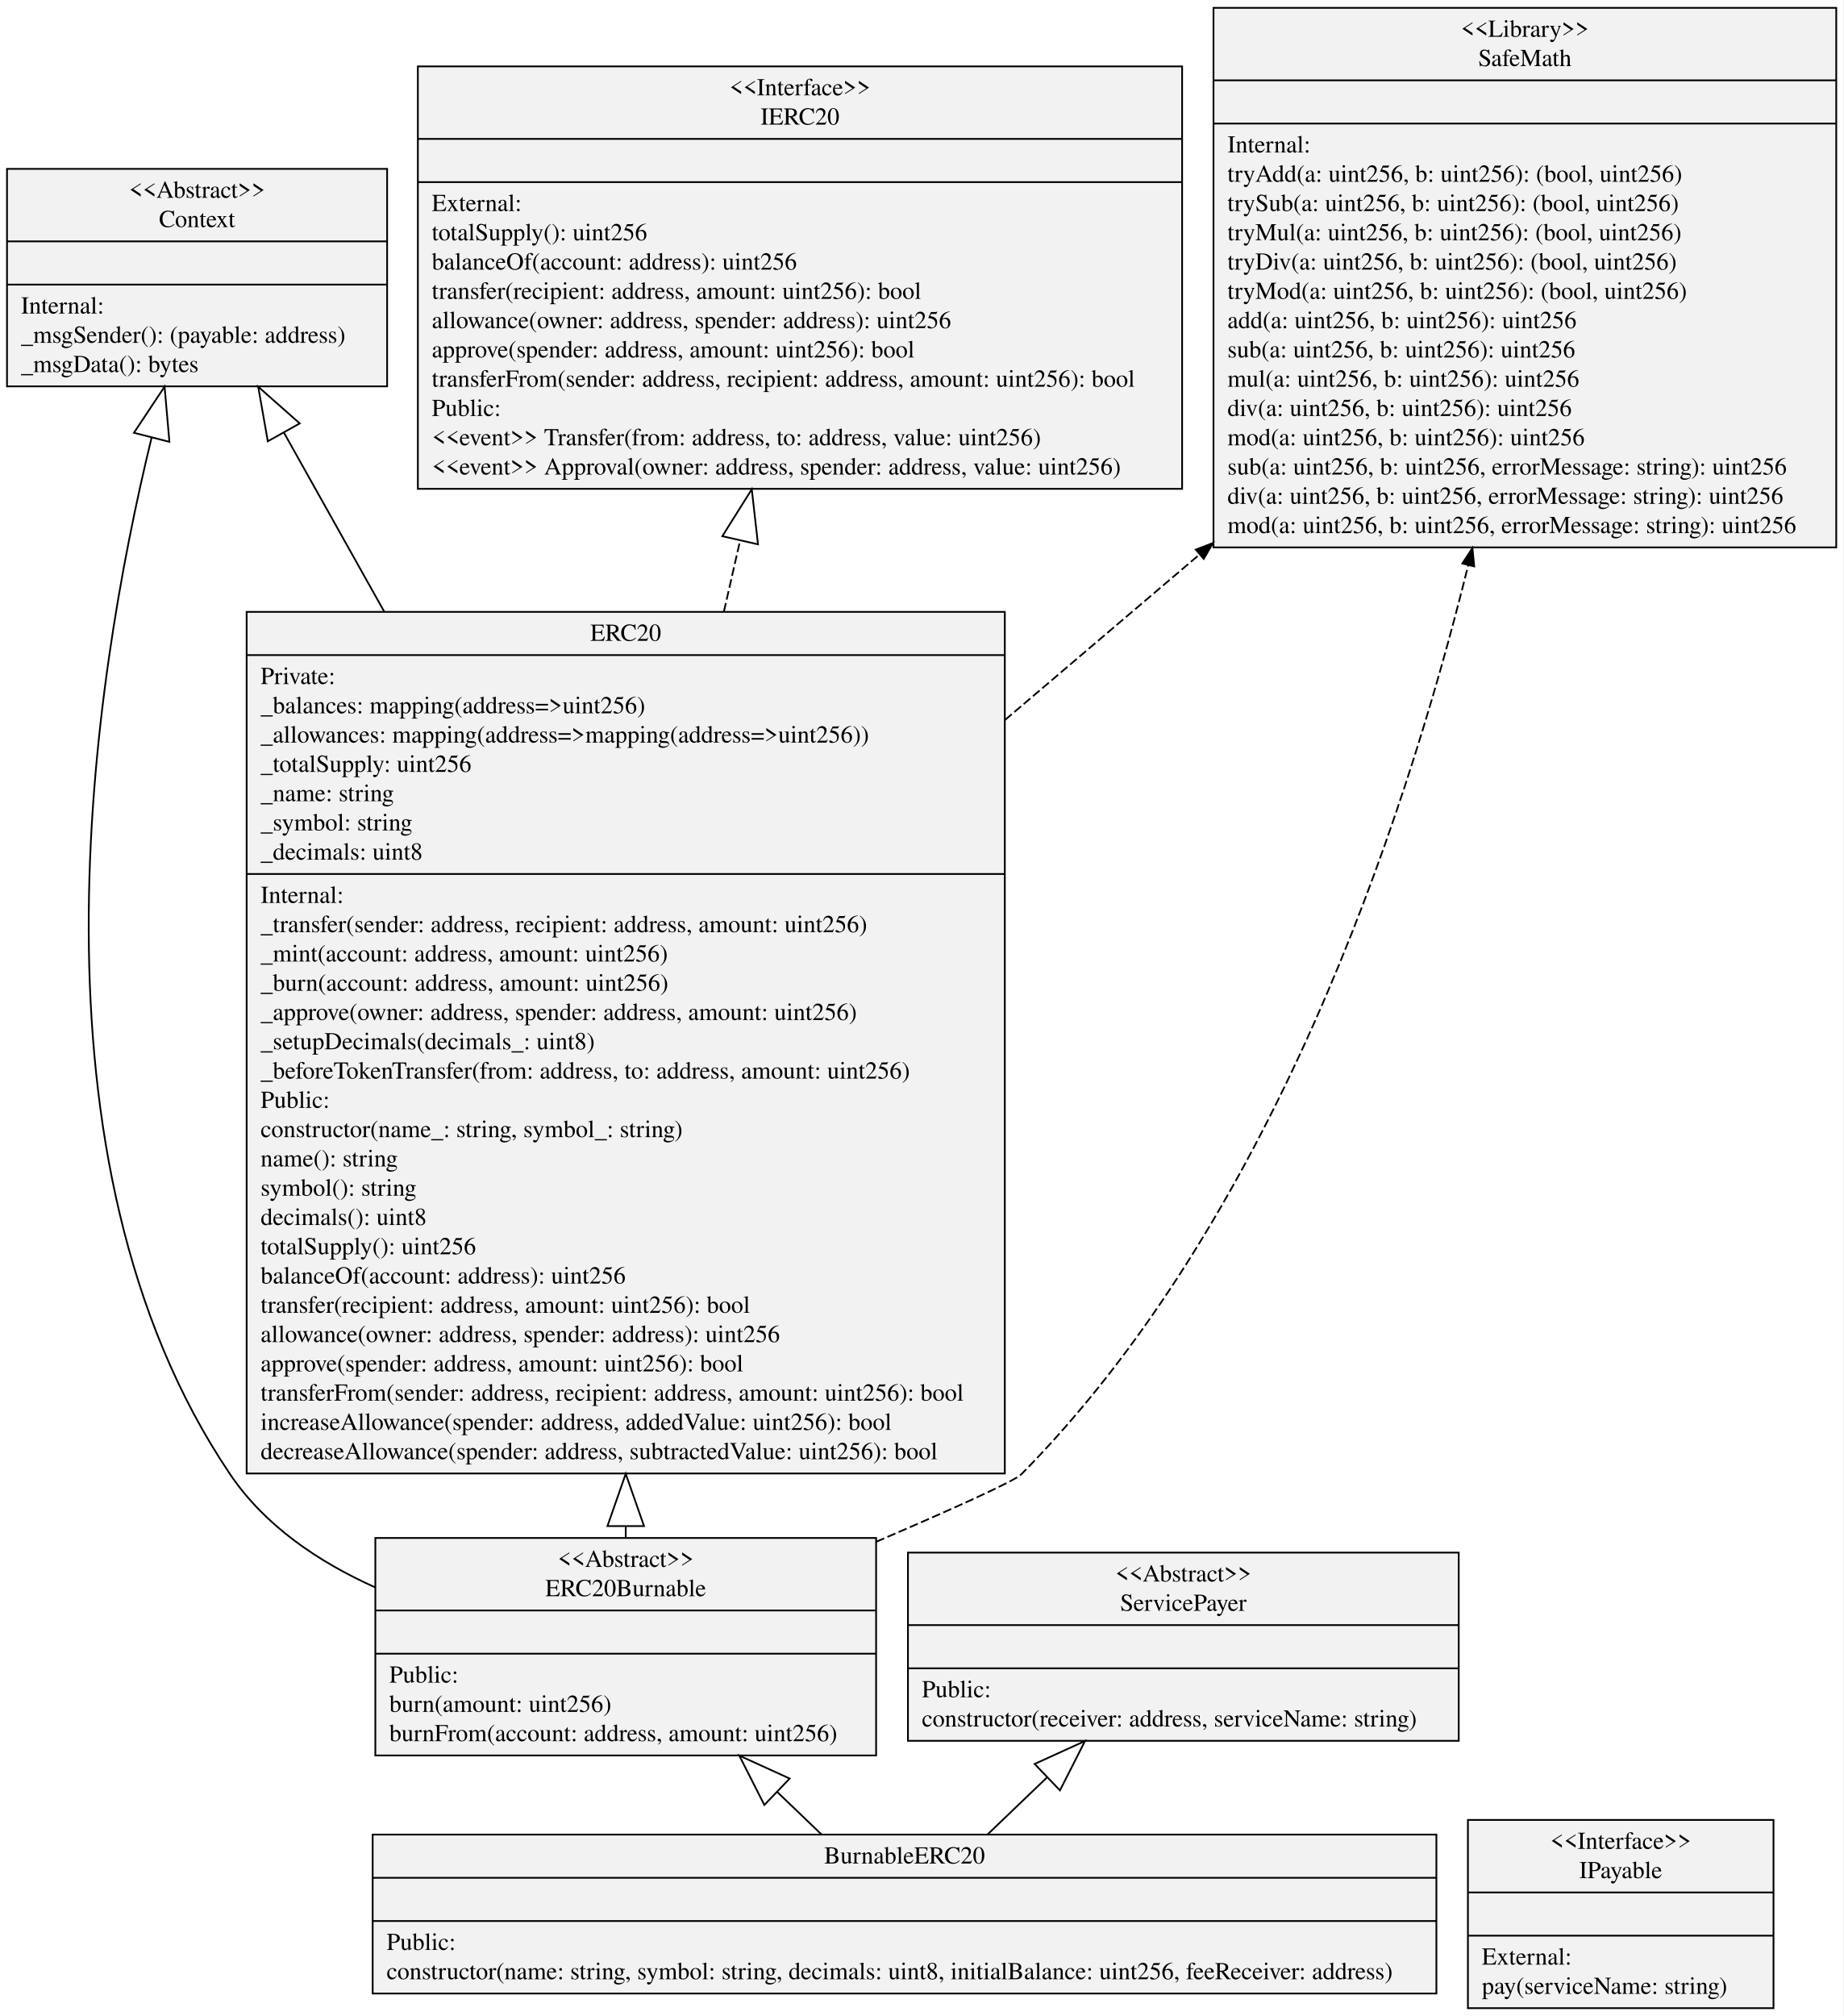
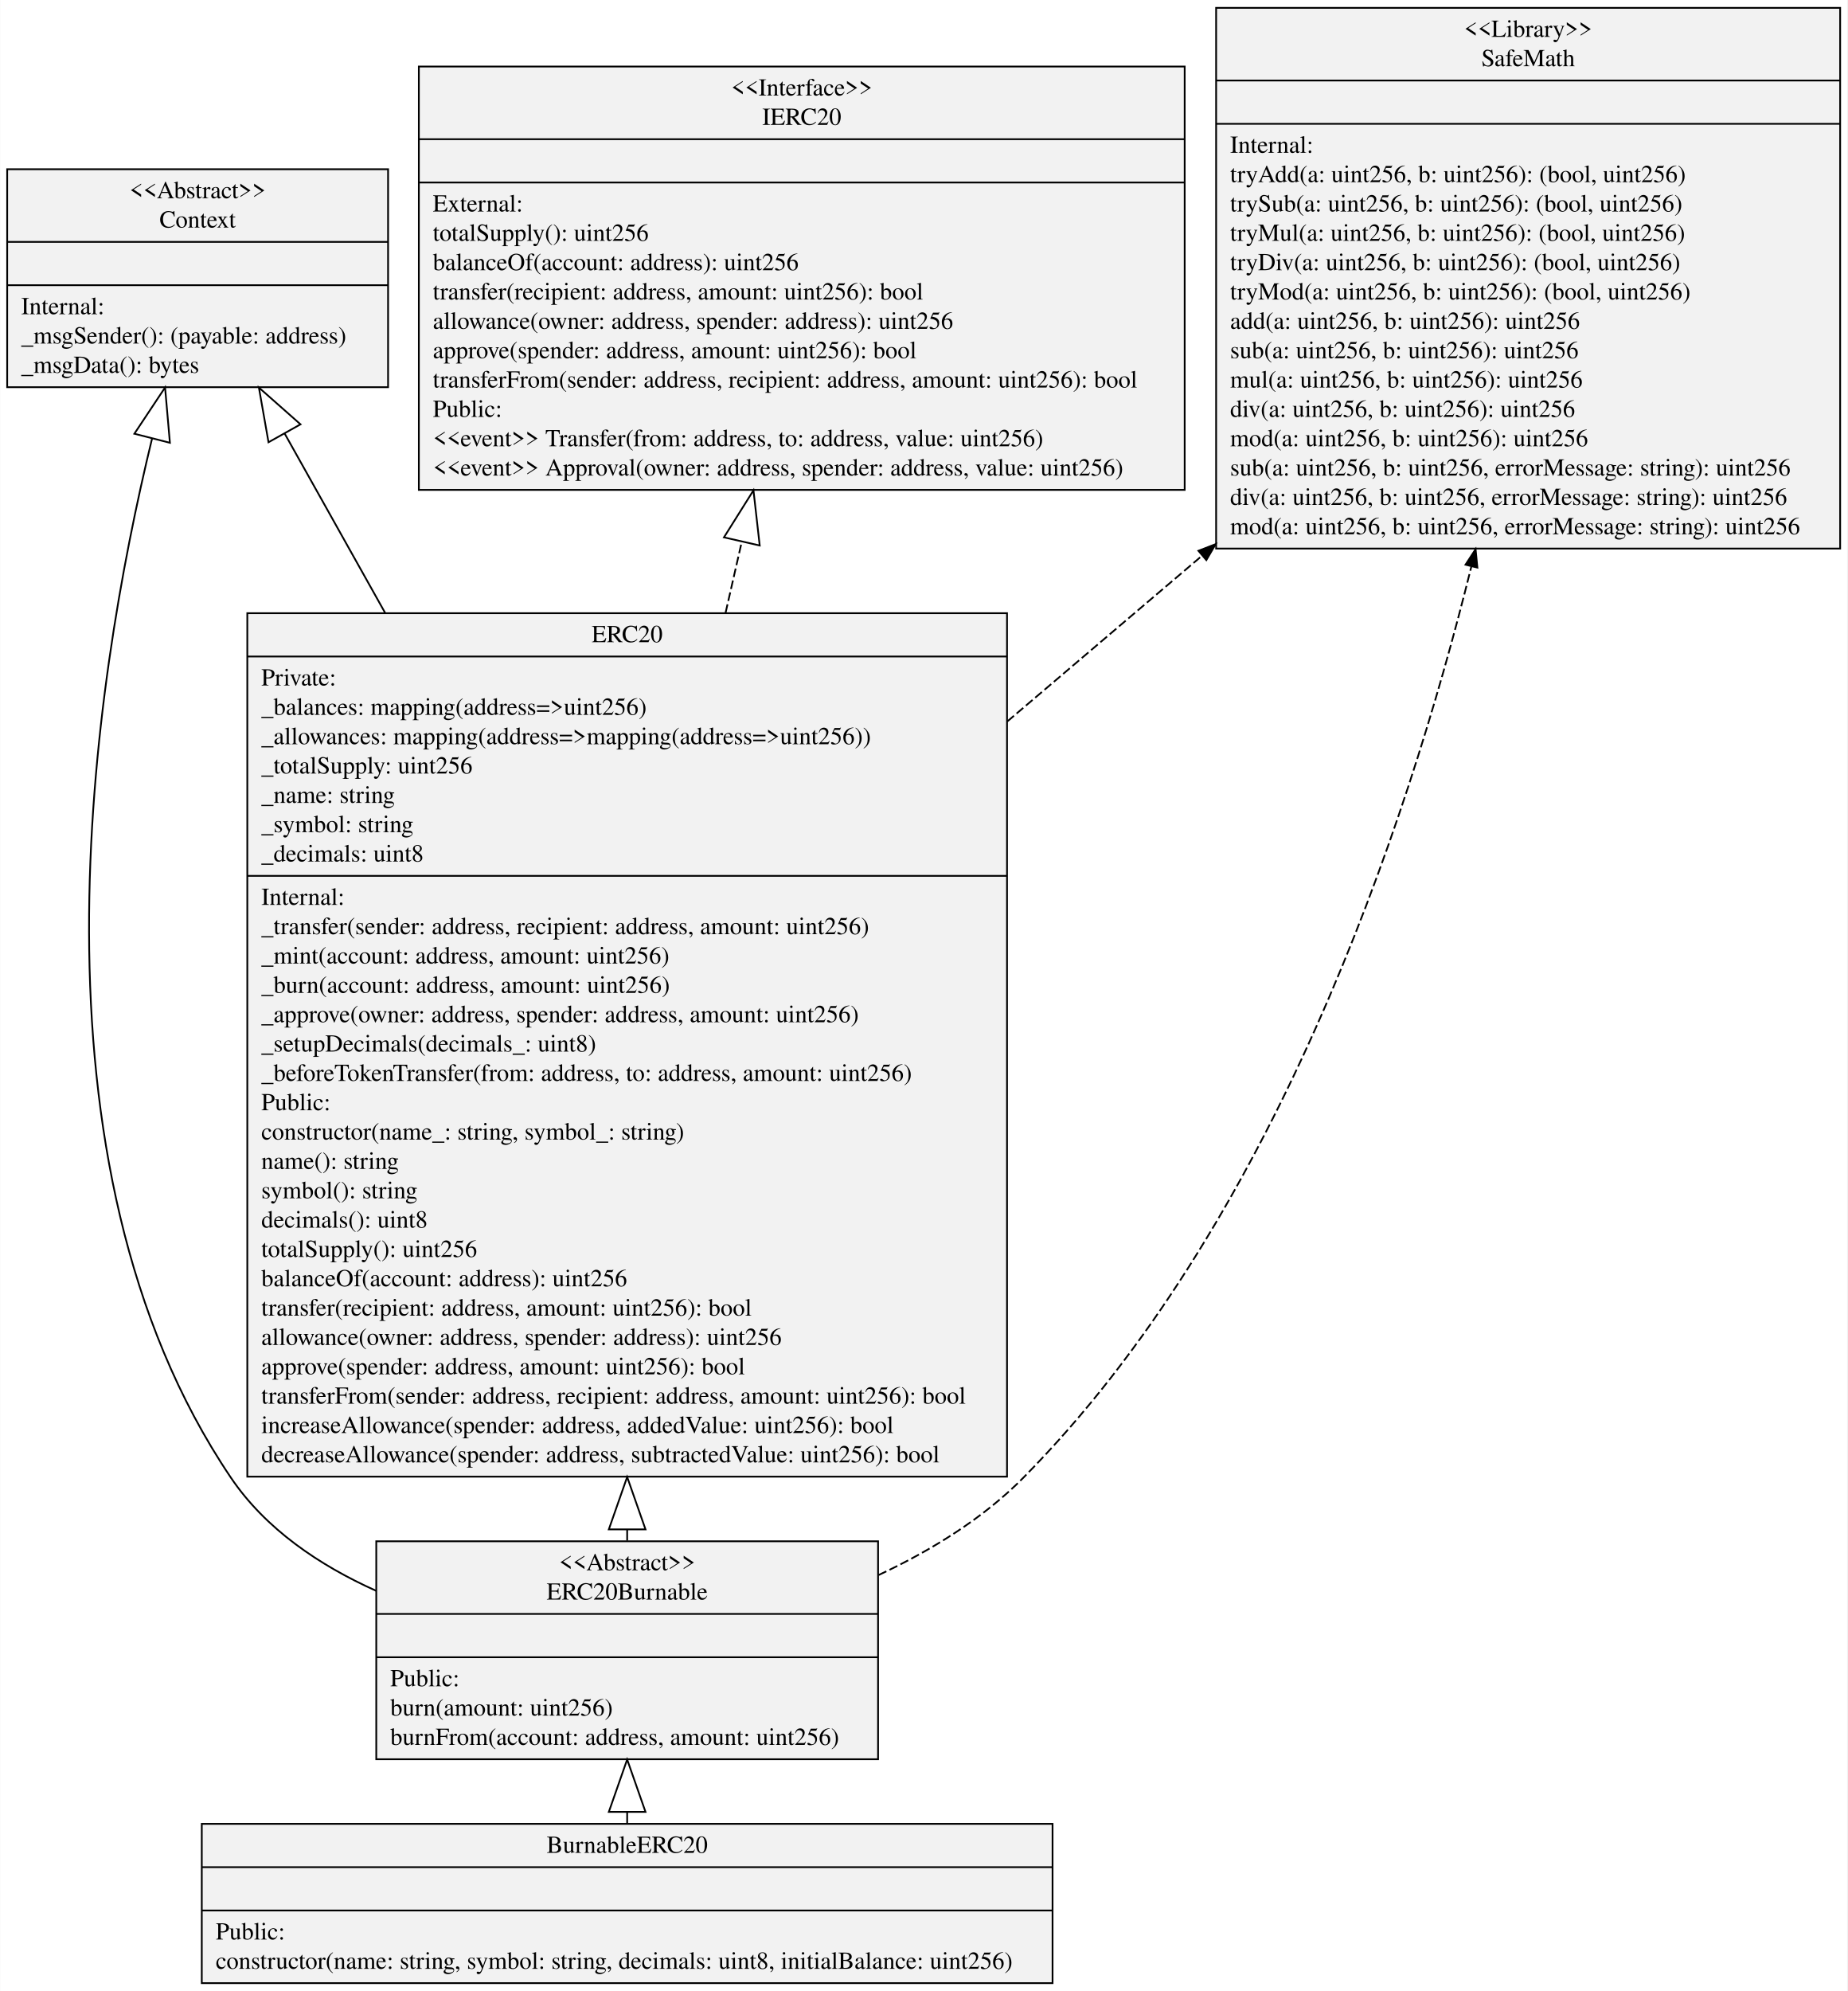
- <svg xmlns="http://www.w3.org/2000/svg" width="1058pt" height="1157pt" viewBox="0.00 0.00 1057.77 1156.80">
-   <g id="graph0" class="graph" transform="scale(1 1) rotate(0) translate(4 1152.8)">
-     <polygon fill="#ffffff" stroke="transparent" points="-4,4 -4,-1152.8 1053.769,-1152.8 1053.769,4 -4,4" />
+ <svg xmlns="http://www.w3.org/2000/svg" width="1058pt" height="1140pt" viewBox="0.00 0.00 1057.77 1140.00">
+   <g id="graph0" class="graph" transform="scale(1 1) rotate(0) translate(4 1136)">
+     <polygon fill="#ffffff" stroke="transparent" points="-4,4 -4,-1136 1053.769,-1136 1053.769,4 -4,4" />
    <g id="node1" class="node">
-       <polygon fill="#f2f2f2" stroke="#000000" points="0,-931.1 0,-1055.9 218.145,-1055.9 218.145,-931.1 0,-931.1" />
-       <text text-anchor="middle" x="109.072" y="-1039.3" font-family="Times,serif" font-size="14.00" fill="#000000">&lt;&lt;Abstract&gt;&gt;</text>
-       <text text-anchor="middle" x="109.072" y="-1022.5" font-family="Times,serif" font-size="14.00" fill="#000000">Context</text>
-       <polyline fill="none" stroke="#000000" points="0,-1014.3 218.145,-1014.3 " />
-       <text text-anchor="middle" x="109.072" y="-997.7" font-family="Times,serif" font-size="14.00" fill="#000000"> </text>
-       <polyline fill="none" stroke="#000000" points="0,-989.5 218.145,-989.5 " />
-       <text text-anchor="start" x="8" y="-972.9" font-family="Times,serif" font-size="14.00" fill="#000000">Internal:</text>
-       <text text-anchor="start" x="8" y="-956.1" font-family="Times,serif" font-size="14.00" fill="#000000">    _msgSender(): (payable: address)</text>
-       <text text-anchor="start" x="8" y="-939.3" font-family="Times,serif" font-size="14.00" fill="#000000">    _msgData(): bytes</text>
+       <polygon fill="#f2f2f2" stroke="#000000" points="0,-914.3 0,-1039.1 218.145,-1039.1 218.145,-914.3 0,-914.3" />
+       <text text-anchor="middle" x="109.072" y="-1022.5" font-family="Times,serif" font-size="14.00" fill="#000000">&lt;&lt;Abstract&gt;&gt;</text>
+       <text text-anchor="middle" x="109.072" y="-1005.7" font-family="Times,serif" font-size="14.00" fill="#000000">Context</text>
+       <polyline fill="none" stroke="#000000" points="0,-997.5 218.145,-997.5 " />
+       <text text-anchor="middle" x="109.072" y="-980.9" font-family="Times,serif" font-size="14.00" fill="#000000"> </text>
+       <polyline fill="none" stroke="#000000" points="0,-972.7 218.145,-972.7 " />
+       <text text-anchor="start" x="8" y="-956.1" font-family="Times,serif" font-size="14.00" fill="#000000">Internal:</text>
+       <text text-anchor="start" x="8" y="-939.3" font-family="Times,serif" font-size="14.00" fill="#000000">    _msgSender(): (payable: address)</text>
+       <text text-anchor="start" x="8" y="-922.5" font-family="Times,serif" font-size="14.00" fill="#000000">    _msgData(): bytes</text>
    </g>
    <g id="node2" class="node">
-       <polygon fill="#f2f2f2" stroke="#000000" points="235.772,-872.3 235.772,-1114.7 674.372,-1114.7 674.372,-872.3 235.772,-872.3" />
-       <text text-anchor="middle" x="455.072" y="-1098.1" font-family="Times,serif" font-size="14.00" fill="#000000">&lt;&lt;Interface&gt;&gt;</text>
-       <text text-anchor="middle" x="455.072" y="-1081.3" font-family="Times,serif" font-size="14.00" fill="#000000">IERC20</text>
-       <polyline fill="none" stroke="#000000" points="235.772,-1073.1 674.372,-1073.1 " />
-       <text text-anchor="middle" x="455.072" y="-1056.5" font-family="Times,serif" font-size="14.00" fill="#000000"> </text>
-       <polyline fill="none" stroke="#000000" points="235.772,-1048.3 674.372,-1048.3 " />
-       <text text-anchor="start" x="243.772" y="-1031.7" font-family="Times,serif" font-size="14.00" fill="#000000">External:</text>
-       <text text-anchor="start" x="243.772" y="-1014.9" font-family="Times,serif" font-size="14.00" fill="#000000">     totalSupply(): uint256</text>
-       <text text-anchor="start" x="243.772" y="-998.1" font-family="Times,serif" font-size="14.00" fill="#000000">     balanceOf(account: address): uint256</text>
-       <text text-anchor="start" x="243.772" y="-981.3" font-family="Times,serif" font-size="14.00" fill="#000000">     transfer(recipient: address, amount: uint256): bool</text>
-       <text text-anchor="start" x="243.772" y="-964.5" font-family="Times,serif" font-size="14.00" fill="#000000">     allowance(owner: address, spender: address): uint256</text>
-       <text text-anchor="start" x="243.772" y="-947.7" font-family="Times,serif" font-size="14.00" fill="#000000">     approve(spender: address, amount: uint256): bool</text>
-       <text text-anchor="start" x="243.772" y="-930.9" font-family="Times,serif" font-size="14.00" fill="#000000">     transferFrom(sender: address, recipient: address, amount: uint256): bool</text>
-       <text text-anchor="start" x="243.772" y="-914.1" font-family="Times,serif" font-size="14.00" fill="#000000">Public:</text>
-       <text text-anchor="start" x="243.772" y="-897.3" font-family="Times,serif" font-size="14.00" fill="#000000">    &lt;&lt;event&gt;&gt; Transfer(from: address, to: address, value: uint256)</text>
-       <text text-anchor="start" x="243.772" y="-880.5" font-family="Times,serif" font-size="14.00" fill="#000000">    &lt;&lt;event&gt;&gt; Approval(owner: address, spender: address, value: uint256)</text>
+       <polygon fill="#f2f2f2" stroke="#000000" points="235.772,-855.5 235.772,-1097.9 674.372,-1097.9 674.372,-855.5 235.772,-855.5" />
+       <text text-anchor="middle" x="455.072" y="-1081.3" font-family="Times,serif" font-size="14.00" fill="#000000">&lt;&lt;Interface&gt;&gt;</text>
+       <text text-anchor="middle" x="455.072" y="-1064.5" font-family="Times,serif" font-size="14.00" fill="#000000">IERC20</text>
+       <polyline fill="none" stroke="#000000" points="235.772,-1056.3 674.372,-1056.3 " />
+       <text text-anchor="middle" x="455.072" y="-1039.7" font-family="Times,serif" font-size="14.00" fill="#000000"> </text>
+       <polyline fill="none" stroke="#000000" points="235.772,-1031.5 674.372,-1031.5 " />
+       <text text-anchor="start" x="243.772" y="-1014.9" font-family="Times,serif" font-size="14.00" fill="#000000">External:</text>
+       <text text-anchor="start" x="243.772" y="-998.1" font-family="Times,serif" font-size="14.00" fill="#000000">     totalSupply(): uint256</text>
+       <text text-anchor="start" x="243.772" y="-981.3" font-family="Times,serif" font-size="14.00" fill="#000000">     balanceOf(account: address): uint256</text>
+       <text text-anchor="start" x="243.772" y="-964.5" font-family="Times,serif" font-size="14.00" fill="#000000">     transfer(recipient: address, amount: uint256): bool</text>
+       <text text-anchor="start" x="243.772" y="-947.7" font-family="Times,serif" font-size="14.00" fill="#000000">     allowance(owner: address, spender: address): uint256</text>
+       <text text-anchor="start" x="243.772" y="-930.9" font-family="Times,serif" font-size="14.00" fill="#000000">     approve(spender: address, amount: uint256): bool</text>
+       <text text-anchor="start" x="243.772" y="-914.1" font-family="Times,serif" font-size="14.00" fill="#000000">     transferFrom(sender: address, recipient: address, amount: uint256): bool</text>
+       <text text-anchor="start" x="243.772" y="-897.3" font-family="Times,serif" font-size="14.00" fill="#000000">Public:</text>
+       <text text-anchor="start" x="243.772" y="-880.5" font-family="Times,serif" font-size="14.00" fill="#000000">    &lt;&lt;event&gt;&gt; Transfer(from: address, to: address, value: uint256)</text>
+       <text text-anchor="start" x="243.772" y="-863.7" font-family="Times,serif" font-size="14.00" fill="#000000">    &lt;&lt;event&gt;&gt; Approval(owner: address, spender: address, value: uint256)</text>
    </g>
    <g id="node3" class="node">
-       <polygon fill="#f2f2f2" stroke="#000000" points="692.376,-838.7 692.376,-1148.3 1049.769,-1148.3 1049.769,-838.7 692.376,-838.7" />
-       <text text-anchor="middle" x="871.072" y="-1131.7" font-family="Times,serif" font-size="14.00" fill="#000000">&lt;&lt;Library&gt;&gt;</text>
-       <text text-anchor="middle" x="871.072" y="-1114.9" font-family="Times,serif" font-size="14.00" fill="#000000">SafeMath</text>
-       <polyline fill="none" stroke="#000000" points="692.376,-1106.7 1049.769,-1106.7 " />
-       <text text-anchor="middle" x="871.072" y="-1090.1" font-family="Times,serif" font-size="14.00" fill="#000000"> </text>
-       <polyline fill="none" stroke="#000000" points="692.376,-1081.9 1049.769,-1081.9 " />
-       <text text-anchor="start" x="700.376" y="-1065.3" font-family="Times,serif" font-size="14.00" fill="#000000">Internal:</text>
-       <text text-anchor="start" x="700.376" y="-1048.5" font-family="Times,serif" font-size="14.00" fill="#000000">    tryAdd(a: uint256, b: uint256): (bool, uint256)</text>
-       <text text-anchor="start" x="700.376" y="-1031.7" font-family="Times,serif" font-size="14.00" fill="#000000">    trySub(a: uint256, b: uint256): (bool, uint256)</text>
-       <text text-anchor="start" x="700.376" y="-1014.9" font-family="Times,serif" font-size="14.00" fill="#000000">    tryMul(a: uint256, b: uint256): (bool, uint256)</text>
-       <text text-anchor="start" x="700.376" y="-998.1" font-family="Times,serif" font-size="14.00" fill="#000000">    tryDiv(a: uint256, b: uint256): (bool, uint256)</text>
-       <text text-anchor="start" x="700.376" y="-981.3" font-family="Times,serif" font-size="14.00" fill="#000000">    tryMod(a: uint256, b: uint256): (bool, uint256)</text>
-       <text text-anchor="start" x="700.376" y="-964.5" font-family="Times,serif" font-size="14.00" fill="#000000">    add(a: uint256, b: uint256): uint256</text>
-       <text text-anchor="start" x="700.376" y="-947.7" font-family="Times,serif" font-size="14.00" fill="#000000">    sub(a: uint256, b: uint256): uint256</text>
-       <text text-anchor="start" x="700.376" y="-930.9" font-family="Times,serif" font-size="14.00" fill="#000000">    mul(a: uint256, b: uint256): uint256</text>
-       <text text-anchor="start" x="700.376" y="-914.1" font-family="Times,serif" font-size="14.00" fill="#000000">    div(a: uint256, b: uint256): uint256</text>
-       <text text-anchor="start" x="700.376" y="-897.3" font-family="Times,serif" font-size="14.00" fill="#000000">    mod(a: uint256, b: uint256): uint256</text>
-       <text text-anchor="start" x="700.376" y="-880.5" font-family="Times,serif" font-size="14.00" fill="#000000">    sub(a: uint256, b: uint256, errorMessage: string): uint256</text>
-       <text text-anchor="start" x="700.376" y="-863.7" font-family="Times,serif" font-size="14.00" fill="#000000">    div(a: uint256, b: uint256, errorMessage: string): uint256</text>
-       <text text-anchor="start" x="700.376" y="-846.9" font-family="Times,serif" font-size="14.00" fill="#000000">    mod(a: uint256, b: uint256, errorMessage: string): uint256</text>
+       <polygon fill="#f2f2f2" stroke="#000000" points="692.376,-821.9 692.376,-1131.5 1049.769,-1131.5 1049.769,-821.9 692.376,-821.9" />
+       <text text-anchor="middle" x="871.072" y="-1114.9" font-family="Times,serif" font-size="14.00" fill="#000000">&lt;&lt;Library&gt;&gt;</text>
+       <text text-anchor="middle" x="871.072" y="-1098.1" font-family="Times,serif" font-size="14.00" fill="#000000">SafeMath</text>
+       <polyline fill="none" stroke="#000000" points="692.376,-1089.9 1049.769,-1089.9 " />
+       <text text-anchor="middle" x="871.072" y="-1073.3" font-family="Times,serif" font-size="14.00" fill="#000000"> </text>
+       <polyline fill="none" stroke="#000000" points="692.376,-1065.1 1049.769,-1065.1 " />
+       <text text-anchor="start" x="700.376" y="-1048.5" font-family="Times,serif" font-size="14.00" fill="#000000">Internal:</text>
+       <text text-anchor="start" x="700.376" y="-1031.7" font-family="Times,serif" font-size="14.00" fill="#000000">    tryAdd(a: uint256, b: uint256): (bool, uint256)</text>
+       <text text-anchor="start" x="700.376" y="-1014.9" font-family="Times,serif" font-size="14.00" fill="#000000">    trySub(a: uint256, b: uint256): (bool, uint256)</text>
+       <text text-anchor="start" x="700.376" y="-998.1" font-family="Times,serif" font-size="14.00" fill="#000000">    tryMul(a: uint256, b: uint256): (bool, uint256)</text>
+       <text text-anchor="start" x="700.376" y="-981.3" font-family="Times,serif" font-size="14.00" fill="#000000">    tryDiv(a: uint256, b: uint256): (bool, uint256)</text>
+       <text text-anchor="start" x="700.376" y="-964.5" font-family="Times,serif" font-size="14.00" fill="#000000">    tryMod(a: uint256, b: uint256): (bool, uint256)</text>
+       <text text-anchor="start" x="700.376" y="-947.7" font-family="Times,serif" font-size="14.00" fill="#000000">    add(a: uint256, b: uint256): uint256</text>
+       <text text-anchor="start" x="700.376" y="-930.9" font-family="Times,serif" font-size="14.00" fill="#000000">    sub(a: uint256, b: uint256): uint256</text>
+       <text text-anchor="start" x="700.376" y="-914.1" font-family="Times,serif" font-size="14.00" fill="#000000">    mul(a: uint256, b: uint256): uint256</text>
+       <text text-anchor="start" x="700.376" y="-897.3" font-family="Times,serif" font-size="14.00" fill="#000000">    div(a: uint256, b: uint256): uint256</text>
+       <text text-anchor="start" x="700.376" y="-880.5" font-family="Times,serif" font-size="14.00" fill="#000000">    mod(a: uint256, b: uint256): uint256</text>
+       <text text-anchor="start" x="700.376" y="-863.7" font-family="Times,serif" font-size="14.00" fill="#000000">    sub(a: uint256, b: uint256, errorMessage: string): uint256</text>
+       <text text-anchor="start" x="700.376" y="-846.9" font-family="Times,serif" font-size="14.00" fill="#000000">    div(a: uint256, b: uint256, errorMessage: string): uint256</text>
+       <text text-anchor="start" x="700.376" y="-830.1" font-family="Times,serif" font-size="14.00" fill="#000000">    mod(a: uint256, b: uint256, errorMessage: string): uint256</text>
    </g>
    <g id="node4" class="node">
-       <polygon fill="#f2f2f2" stroke="#000000" points="137.522,-307.3 137.522,-801.7 572.622,-801.7 572.622,-307.3 137.522,-307.3" />
-       <text text-anchor="middle" x="355.072" y="-785.1" font-family="Times,serif" font-size="14.00" fill="#000000">ERC20</text>
-       <polyline fill="none" stroke="#000000" points="137.522,-776.9 572.622,-776.9 " />
-       <text text-anchor="start" x="145.522" y="-760.3" font-family="Times,serif" font-size="14.00" fill="#000000">Private:</text>
-       <text text-anchor="start" x="145.522" y="-743.5" font-family="Times,serif" font-size="14.00" fill="#000000">   _balances: mapping(address=&gt;uint256)</text>
-       <text text-anchor="start" x="145.522" y="-726.7" font-family="Times,serif" font-size="14.00" fill="#000000">   _allowances: mapping(address=&gt;mapping(address=&gt;uint256))</text>
-       <text text-anchor="start" x="145.522" y="-709.9" font-family="Times,serif" font-size="14.00" fill="#000000">   _totalSupply: uint256</text>
-       <text text-anchor="start" x="145.522" y="-693.1" font-family="Times,serif" font-size="14.00" fill="#000000">   _name: string</text>
-       <text text-anchor="start" x="145.522" y="-676.3" font-family="Times,serif" font-size="14.00" fill="#000000">   _symbol: string</text>
-       <text text-anchor="start" x="145.522" y="-659.5" font-family="Times,serif" font-size="14.00" fill="#000000">   _decimals: uint8</text>
-       <polyline fill="none" stroke="#000000" points="137.522,-651.3 572.622,-651.3 " />
-       <text text-anchor="start" x="145.522" y="-634.7" font-family="Times,serif" font-size="14.00" fill="#000000">Internal:</text>
-       <text text-anchor="start" x="145.522" y="-617.9" font-family="Times,serif" font-size="14.00" fill="#000000">    _transfer(sender: address, recipient: address, amount: uint256)</text>
-       <text text-anchor="start" x="145.522" y="-601.1" font-family="Times,serif" font-size="14.00" fill="#000000">    _mint(account: address, amount: uint256)</text>
-       <text text-anchor="start" x="145.522" y="-584.3" font-family="Times,serif" font-size="14.00" fill="#000000">    _burn(account: address, amount: uint256)</text>
-       <text text-anchor="start" x="145.522" y="-567.5" font-family="Times,serif" font-size="14.00" fill="#000000">    _approve(owner: address, spender: address, amount: uint256)</text>
-       <text text-anchor="start" x="145.522" y="-550.7" font-family="Times,serif" font-size="14.00" fill="#000000">    _setupDecimals(decimals_: uint8)</text>
-       <text text-anchor="start" x="145.522" y="-533.9" font-family="Times,serif" font-size="14.00" fill="#000000">    _beforeTokenTransfer(from: address, to: address, amount: uint256)</text>
-       <text text-anchor="start" x="145.522" y="-517.1" font-family="Times,serif" font-size="14.00" fill="#000000">Public:</text>
-       <text text-anchor="start" x="145.522" y="-500.3" font-family="Times,serif" font-size="14.00" fill="#000000">    constructor(name_: string, symbol_: string)</text>
-       <text text-anchor="start" x="145.522" y="-483.5" font-family="Times,serif" font-size="14.00" fill="#000000">    name(): string</text>
-       <text text-anchor="start" x="145.522" y="-466.7" font-family="Times,serif" font-size="14.00" fill="#000000">    symbol(): string</text>
-       <text text-anchor="start" x="145.522" y="-449.9" font-family="Times,serif" font-size="14.00" fill="#000000">    decimals(): uint8</text>
-       <text text-anchor="start" x="145.522" y="-433.1" font-family="Times,serif" font-size="14.00" fill="#000000">    totalSupply(): uint256</text>
-       <text text-anchor="start" x="145.522" y="-416.3" font-family="Times,serif" font-size="14.00" fill="#000000">    balanceOf(account: address): uint256</text>
-       <text text-anchor="start" x="145.522" y="-399.5" font-family="Times,serif" font-size="14.00" fill="#000000">    transfer(recipient: address, amount: uint256): bool</text>
-       <text text-anchor="start" x="145.522" y="-382.7" font-family="Times,serif" font-size="14.00" fill="#000000">    allowance(owner: address, spender: address): uint256</text>
-       <text text-anchor="start" x="145.522" y="-365.9" font-family="Times,serif" font-size="14.00" fill="#000000">    approve(spender: address, amount: uint256): bool</text>
-       <text text-anchor="start" x="145.522" y="-349.1" font-family="Times,serif" font-size="14.00" fill="#000000">    transferFrom(sender: address, recipient: address, amount: uint256): bool</text>
-       <text text-anchor="start" x="145.522" y="-332.3" font-family="Times,serif" font-size="14.00" fill="#000000">    increaseAllowance(spender: address, addedValue: uint256): bool</text>
-       <text text-anchor="start" x="145.522" y="-315.5" font-family="Times,serif" font-size="14.00" fill="#000000">    decreaseAllowance(spender: address, subtractedValue: uint256): bool</text>
+       <polygon fill="#f2f2f2" stroke="#000000" points="137.522,-290.5 137.522,-784.9 572.622,-784.9 572.622,-290.5 137.522,-290.5" />
+       <text text-anchor="middle" x="355.072" y="-768.3" font-family="Times,serif" font-size="14.00" fill="#000000">ERC20</text>
+       <polyline fill="none" stroke="#000000" points="137.522,-760.1 572.622,-760.1 " />
+       <text text-anchor="start" x="145.522" y="-743.5" font-family="Times,serif" font-size="14.00" fill="#000000">Private:</text>
+       <text text-anchor="start" x="145.522" y="-726.7" font-family="Times,serif" font-size="14.00" fill="#000000">   _balances: mapping(address=&gt;uint256)</text>
+       <text text-anchor="start" x="145.522" y="-709.9" font-family="Times,serif" font-size="14.00" fill="#000000">   _allowances: mapping(address=&gt;mapping(address=&gt;uint256))</text>
+       <text text-anchor="start" x="145.522" y="-693.1" font-family="Times,serif" font-size="14.00" fill="#000000">   _totalSupply: uint256</text>
+       <text text-anchor="start" x="145.522" y="-676.3" font-family="Times,serif" font-size="14.00" fill="#000000">   _name: string</text>
+       <text text-anchor="start" x="145.522" y="-659.5" font-family="Times,serif" font-size="14.00" fill="#000000">   _symbol: string</text>
+       <text text-anchor="start" x="145.522" y="-642.7" font-family="Times,serif" font-size="14.00" fill="#000000">   _decimals: uint8</text>
+       <polyline fill="none" stroke="#000000" points="137.522,-634.5 572.622,-634.5 " />
+       <text text-anchor="start" x="145.522" y="-617.9" font-family="Times,serif" font-size="14.00" fill="#000000">Internal:</text>
+       <text text-anchor="start" x="145.522" y="-601.1" font-family="Times,serif" font-size="14.00" fill="#000000">    _transfer(sender: address, recipient: address, amount: uint256)</text>
+       <text text-anchor="start" x="145.522" y="-584.3" font-family="Times,serif" font-size="14.00" fill="#000000">    _mint(account: address, amount: uint256)</text>
+       <text text-anchor="start" x="145.522" y="-567.5" font-family="Times,serif" font-size="14.00" fill="#000000">    _burn(account: address, amount: uint256)</text>
+       <text text-anchor="start" x="145.522" y="-550.7" font-family="Times,serif" font-size="14.00" fill="#000000">    _approve(owner: address, spender: address, amount: uint256)</text>
+       <text text-anchor="start" x="145.522" y="-533.9" font-family="Times,serif" font-size="14.00" fill="#000000">    _setupDecimals(decimals_: uint8)</text>
+       <text text-anchor="start" x="145.522" y="-517.1" font-family="Times,serif" font-size="14.00" fill="#000000">    _beforeTokenTransfer(from: address, to: address, amount: uint256)</text>
+       <text text-anchor="start" x="145.522" y="-500.3" font-family="Times,serif" font-size="14.00" fill="#000000">Public:</text>
+       <text text-anchor="start" x="145.522" y="-483.5" font-family="Times,serif" font-size="14.00" fill="#000000">    constructor(name_: string, symbol_: string)</text>
+       <text text-anchor="start" x="145.522" y="-466.7" font-family="Times,serif" font-size="14.00" fill="#000000">    name(): string</text>
+       <text text-anchor="start" x="145.522" y="-449.9" font-family="Times,serif" font-size="14.00" fill="#000000">    symbol(): string</text>
+       <text text-anchor="start" x="145.522" y="-433.1" font-family="Times,serif" font-size="14.00" fill="#000000">    decimals(): uint8</text>
+       <text text-anchor="start" x="145.522" y="-416.3" font-family="Times,serif" font-size="14.00" fill="#000000">    totalSupply(): uint256</text>
+       <text text-anchor="start" x="145.522" y="-399.5" font-family="Times,serif" font-size="14.00" fill="#000000">    balanceOf(account: address): uint256</text>
+       <text text-anchor="start" x="145.522" y="-382.7" font-family="Times,serif" font-size="14.00" fill="#000000">    transfer(recipient: address, amount: uint256): bool</text>
+       <text text-anchor="start" x="145.522" y="-365.9" font-family="Times,serif" font-size="14.00" fill="#000000">    allowance(owner: address, spender: address): uint256</text>
+       <text text-anchor="start" x="145.522" y="-349.1" font-family="Times,serif" font-size="14.00" fill="#000000">    approve(spender: address, amount: uint256): bool</text>
+       <text text-anchor="start" x="145.522" y="-332.3" font-family="Times,serif" font-size="14.00" fill="#000000">    transferFrom(sender: address, recipient: address, amount: uint256): bool</text>
+       <text text-anchor="start" x="145.522" y="-315.5" font-family="Times,serif" font-size="14.00" fill="#000000">    increaseAllowance(spender: address, addedValue: uint256): bool</text>
+       <text text-anchor="start" x="145.522" y="-298.7" font-family="Times,serif" font-size="14.00" fill="#000000">    decreaseAllowance(spender: address, subtractedValue: uint256): bool</text>
    </g>
    <g id="edge1" class="edge">
-       <path fill="none" stroke="#000000" d="M216.435,-801.906C195.883,-838.582 175.923,-874.201 158.901,-904.578" />
-       <polygon fill="none" stroke="#000000" points="149.667,-899.578 144.161,-930.882 167.987,-909.843 149.667,-899.578" />
+       <path fill="none" stroke="#000000" d="M216.435,-785.106C195.883,-821.782 175.923,-857.401 158.901,-887.778" />
+       <polygon fill="none" stroke="#000000" points="149.667,-882.778 144.161,-914.082 167.987,-893.043 149.667,-882.778" />
    </g>
    <g id="edge2" class="edge">
-       <path fill="none" stroke="#000000" stroke-dasharray="5,2" d="M411.429,-801.906C414.579,-815.732 417.694,-829.409 420.724,-842.711" />
-       <polygon fill="none" stroke="#000000" points="410.505,-845.124 427.406,-872.043 430.98,-840.46 410.505,-845.124" />
+       <path fill="none" stroke="#000000" stroke-dasharray="5,2" d="M411.429,-785.106C414.579,-798.933 417.694,-812.609 420.724,-825.911" />
+       <polygon fill="none" stroke="#000000" points="410.505,-828.324 427.406,-855.243 430.98,-823.66 410.505,-828.324" />
    </g>
    <g id="edge3" class="edge">
-       <path fill="none" stroke="#000000" stroke-dasharray="5,2" d="M572.781,-739.721C609.912,-771.312 648.185,-803.873 684.42,-834.701" />
-       <polygon fill="#000000" stroke="#000000" points="682.236,-837.438 692.12,-841.252 686.772,-832.106 682.236,-837.438" />
+       <path fill="none" stroke="#000000" stroke-dasharray="5,2" d="M572.781,-722.921C609.912,-754.512 648.185,-787.073 684.42,-817.901" />
+       <polygon fill="#000000" stroke="#000000" points="682.236,-820.638 692.12,-824.452 686.772,-815.306 682.236,-820.638" />
    </g>
    <g id="node5" class="node">
-       <polygon fill="#f2f2f2" stroke="#000000" points="211.379,-145.5 211.379,-270.3 498.766,-270.3 498.766,-145.5 211.379,-145.5" />
-       <text text-anchor="middle" x="355.072" y="-253.7" font-family="Times,serif" font-size="14.00" fill="#000000">&lt;&lt;Abstract&gt;&gt;</text>
-       <text text-anchor="middle" x="355.072" y="-236.9" font-family="Times,serif" font-size="14.00" fill="#000000">ERC20Burnable</text>
-       <polyline fill="none" stroke="#000000" points="211.379,-228.7 498.766,-228.7 " />
-       <text text-anchor="middle" x="355.072" y="-212.1" font-family="Times,serif" font-size="14.00" fill="#000000"> </text>
-       <polyline fill="none" stroke="#000000" points="211.379,-203.9 498.766,-203.9 " />
-       <text text-anchor="start" x="219.379" y="-187.3" font-family="Times,serif" font-size="14.00" fill="#000000">Public:</text>
-       <text text-anchor="start" x="219.379" y="-170.5" font-family="Times,serif" font-size="14.00" fill="#000000">    burn(amount: uint256)</text>
-       <text text-anchor="start" x="219.379" y="-153.7" font-family="Times,serif" font-size="14.00" fill="#000000">    burnFrom(account: address, amount: uint256)</text>
+       <polygon fill="#f2f2f2" stroke="#000000" points="211.379,-128.7 211.379,-253.5 498.766,-253.5 498.766,-128.7 211.379,-128.7" />
+       <text text-anchor="middle" x="355.072" y="-236.9" font-family="Times,serif" font-size="14.00" fill="#000000">&lt;&lt;Abstract&gt;&gt;</text>
+       <text text-anchor="middle" x="355.072" y="-220.1" font-family="Times,serif" font-size="14.00" fill="#000000">ERC20Burnable</text>
+       <polyline fill="none" stroke="#000000" points="211.379,-211.9 498.766,-211.9 " />
+       <text text-anchor="middle" x="355.072" y="-195.3" font-family="Times,serif" font-size="14.00" fill="#000000"> </text>
+       <polyline fill="none" stroke="#000000" points="211.379,-187.1 498.766,-187.1 " />
+       <text text-anchor="start" x="219.379" y="-170.5" font-family="Times,serif" font-size="14.00" fill="#000000">Public:</text>
+       <text text-anchor="start" x="219.379" y="-153.7" font-family="Times,serif" font-size="14.00" fill="#000000">    burn(amount: uint256)</text>
+       <text text-anchor="start" x="219.379" y="-136.9" font-family="Times,serif" font-size="14.00" fill="#000000">    burnFrom(account: address, amount: uint256)</text>
    </g>
    <g id="edge4" class="edge">
-       <path fill="none" stroke="#000000" d="M211.24,-241.97C178.729,-256.56 147.975,-277.317 128.072,-306.8 6.042,-487.572 48.662,-760.5 82.967,-901.67" />
-       <polygon fill="none" stroke="#000000" points="72.842,-904.457 90.425,-930.936 93.192,-899.272 72.842,-904.457" />
+       <path fill="none" stroke="#000000" d="M211.24,-225.169C178.729,-239.76 147.975,-260.517 128.072,-290 6.042,-470.772 48.662,-743.7 82.967,-884.87" />
+       <polygon fill="none" stroke="#000000" points="72.842,-887.657 90.425,-914.136 93.192,-882.472 72.842,-887.657" />
    </g>
    <g id="edge6" class="edge">
-       <path fill="none" stroke="#000000" stroke-dasharray="5,2" d="M498.813,-268.111C541.582,-286.488 578.231,-302.91 582.072,-306.8 724.367,-450.889 800.707,-675.576 838.543,-828.386" />
-       <polygon fill="#000000" stroke="#000000" points="835.203,-829.464 840.98,-838.346 842.003,-827.801 835.203,-829.464" />
+       <path fill="none" stroke="#000000" stroke-dasharray="5,2" d="M498.998,-234.134C529.204,-248.236 558.889,-266.525 582.072,-290 724.367,-434.089 800.707,-658.776 838.543,-811.586" />
+       <polygon fill="#000000" stroke="#000000" points="835.203,-812.664 840.98,-821.546 842.003,-811.001 835.203,-812.664" />
    </g>
    <g id="edge5" class="edge">
-       <path fill="none" stroke="#000000" d="M355.072,-270.667C355.072,-272.77 355.072,-274.91 355.072,-277.086" />
-       <polygon fill="none" stroke="#000000" points="344.572,-277.119 355.072,-307.119 365.572,-277.119 344.572,-277.119" />
+       <path fill="none" stroke="#000000" d="M355.072,-253.867C355.072,-255.97 355.072,-258.11 355.072,-260.286" />
+       <polygon fill="none" stroke="#000000" points="344.572,-260.319 355.072,-290.319 365.572,-260.319 344.572,-260.319" />
    </g>
    <g id="node6" class="node">
-       <polygon fill="#f2f2f2" stroke="#000000" points="838.383,-.5 838.383,-108.5 1013.762,-108.5 1013.762,-.5 838.383,-.5" />
-       <text text-anchor="middle" x="926.072" y="-91.9" font-family="Times,serif" font-size="14.00" fill="#000000">&lt;&lt;Interface&gt;&gt;</text>
-       <text text-anchor="middle" x="926.072" y="-75.1" font-family="Times,serif" font-size="14.00" fill="#000000">IPayable</text>
-       <polyline fill="none" stroke="#000000" points="838.383,-66.9 1013.762,-66.9 " />
-       <text text-anchor="middle" x="926.072" y="-50.3" font-family="Times,serif" font-size="14.00" fill="#000000"> </text>
-       <polyline fill="none" stroke="#000000" points="838.383,-42.1 1013.762,-42.1 " />
-       <text text-anchor="start" x="846.383" y="-25.5" font-family="Times,serif" font-size="14.00" fill="#000000">External:</text>
-       <text text-anchor="start" x="846.383" y="-8.7" font-family="Times,serif" font-size="14.00" fill="#000000">     pay(serviceName: string)</text>
-     </g>
-     <g id="node7" class="node">
-       <polygon fill="#f2f2f2" stroke="#000000" points="517.032,-153.9 517.032,-261.9 833.112,-261.9 833.112,-153.9 517.032,-153.9" />
-       <text text-anchor="middle" x="675.072" y="-245.3" font-family="Times,serif" font-size="14.00" fill="#000000">&lt;&lt;Abstract&gt;&gt;</text>
-       <text text-anchor="middle" x="675.072" y="-228.5" font-family="Times,serif" font-size="14.00" fill="#000000">ServicePayer</text>
-       <polyline fill="none" stroke="#000000" points="517.032,-220.3 833.112,-220.3 " />
-       <text text-anchor="middle" x="675.072" y="-203.7" font-family="Times,serif" font-size="14.00" fill="#000000"> </text>
-       <polyline fill="none" stroke="#000000" points="517.032,-195.5 833.112,-195.5 " />
-       <text text-anchor="start" x="525.032" y="-178.9" font-family="Times,serif" font-size="14.00" fill="#000000">Public:</text>
-       <text text-anchor="start" x="525.032" y="-162.1" font-family="Times,serif" font-size="14.00" fill="#000000">    constructor(receiver: address, serviceName: string)</text>
-     </g>
-     <g id="node8" class="node">
-       <polygon fill="#f2f2f2" stroke="#000000" points="209.843,-8.9 209.843,-100.1 820.302,-100.1 820.302,-8.9 209.843,-8.9" />
-       <text text-anchor="middle" x="515.072" y="-83.5" font-family="Times,serif" font-size="14.00" fill="#000000">BurnableERC20</text>
-       <polyline fill="none" stroke="#000000" points="209.843,-75.3 820.302,-75.3 " />
-       <text text-anchor="middle" x="515.072" y="-58.7" font-family="Times,serif" font-size="14.00" fill="#000000"> </text>
-       <polyline fill="none" stroke="#000000" points="209.843,-50.5 820.302,-50.5 " />
-       <text text-anchor="start" x="217.843" y="-33.9" font-family="Times,serif" font-size="14.00" fill="#000000">Public:</text>
-       <text text-anchor="start" x="217.843" y="-17.1" font-family="Times,serif" font-size="14.00" fill="#000000">    constructor(name: string, symbol: string, decimals: uint8, initialBalance: uint256, feeReceiver: address)</text>
+       <polygon fill="#f2f2f2" stroke="#000000" points="111.445,-.5 111.445,-91.7 598.699,-91.7 598.699,-.5 111.445,-.5" />
+       <text text-anchor="middle" x="355.072" y="-75.1" font-family="Times,serif" font-size="14.00" fill="#000000">BurnableERC20</text>
+       <polyline fill="none" stroke="#000000" points="111.445,-66.9 598.699,-66.9 " />
+       <text text-anchor="middle" x="355.072" y="-50.3" font-family="Times,serif" font-size="14.00" fill="#000000"> </text>
+       <polyline fill="none" stroke="#000000" points="111.445,-42.1 598.699,-42.1 " />
+       <text text-anchor="start" x="119.445" y="-25.5" font-family="Times,serif" font-size="14.00" fill="#000000">Public:</text>
+       <text text-anchor="start" x="119.445" y="-8.7" font-family="Times,serif" font-size="14.00" fill="#000000">    constructor(name: string, symbol: string, decimals: uint8, initialBalance: uint256)</text>
    </g>
    <g id="edge7" class="edge">
-       <path fill="none" stroke="#000000" d="M467.5,-100.11C459.39,-107.886 450.744,-116.175 441.987,-124.571" />
-       <polygon fill="none" stroke="#000000" points="434.619,-117.088 420.231,-145.429 449.152,-132.247 434.619,-117.088" />
-     </g>
-     <g id="edge8" class="edge">
-       <path fill="none" stroke="#000000" d="M562.644,-100.11C573.366,-110.389 585.023,-121.565 596.636,-132.699" />
-       <polygon fill="none" stroke="#000000" points="589.734,-140.628 618.656,-153.811 604.268,-125.47 589.734,-140.628" />
+       <path fill="none" stroke="#000000" d="M355.072,-91.979C355.072,-94.066 355.072,-96.188 355.072,-98.335" />
+       <polygon fill="none" stroke="#000000" points="344.572,-98.555 355.072,-128.555 365.572,-98.555 344.572,-98.555" />
    </g>
  </g>
</svg>
